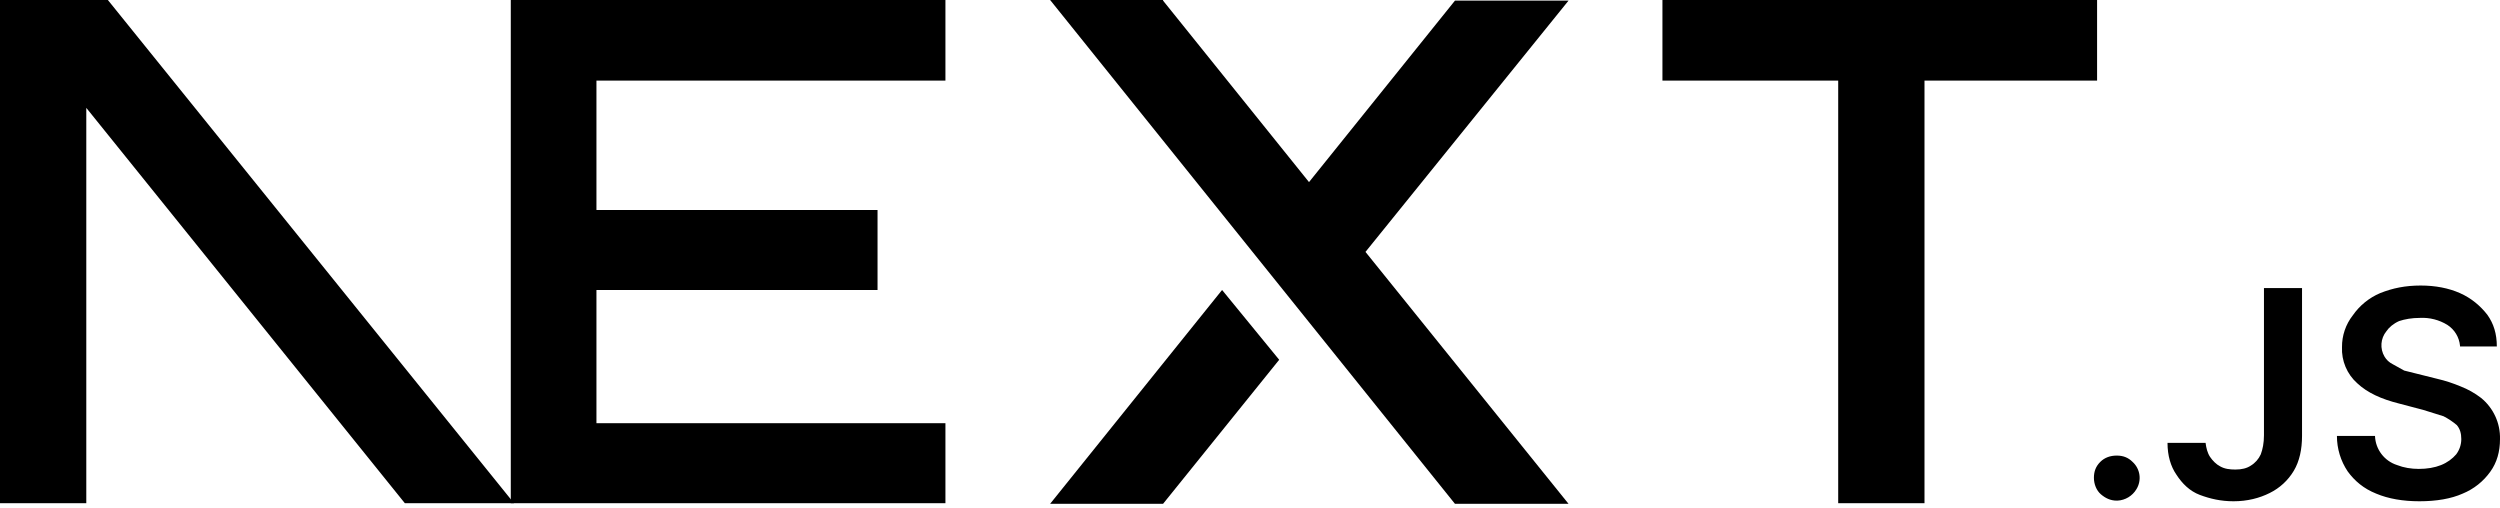
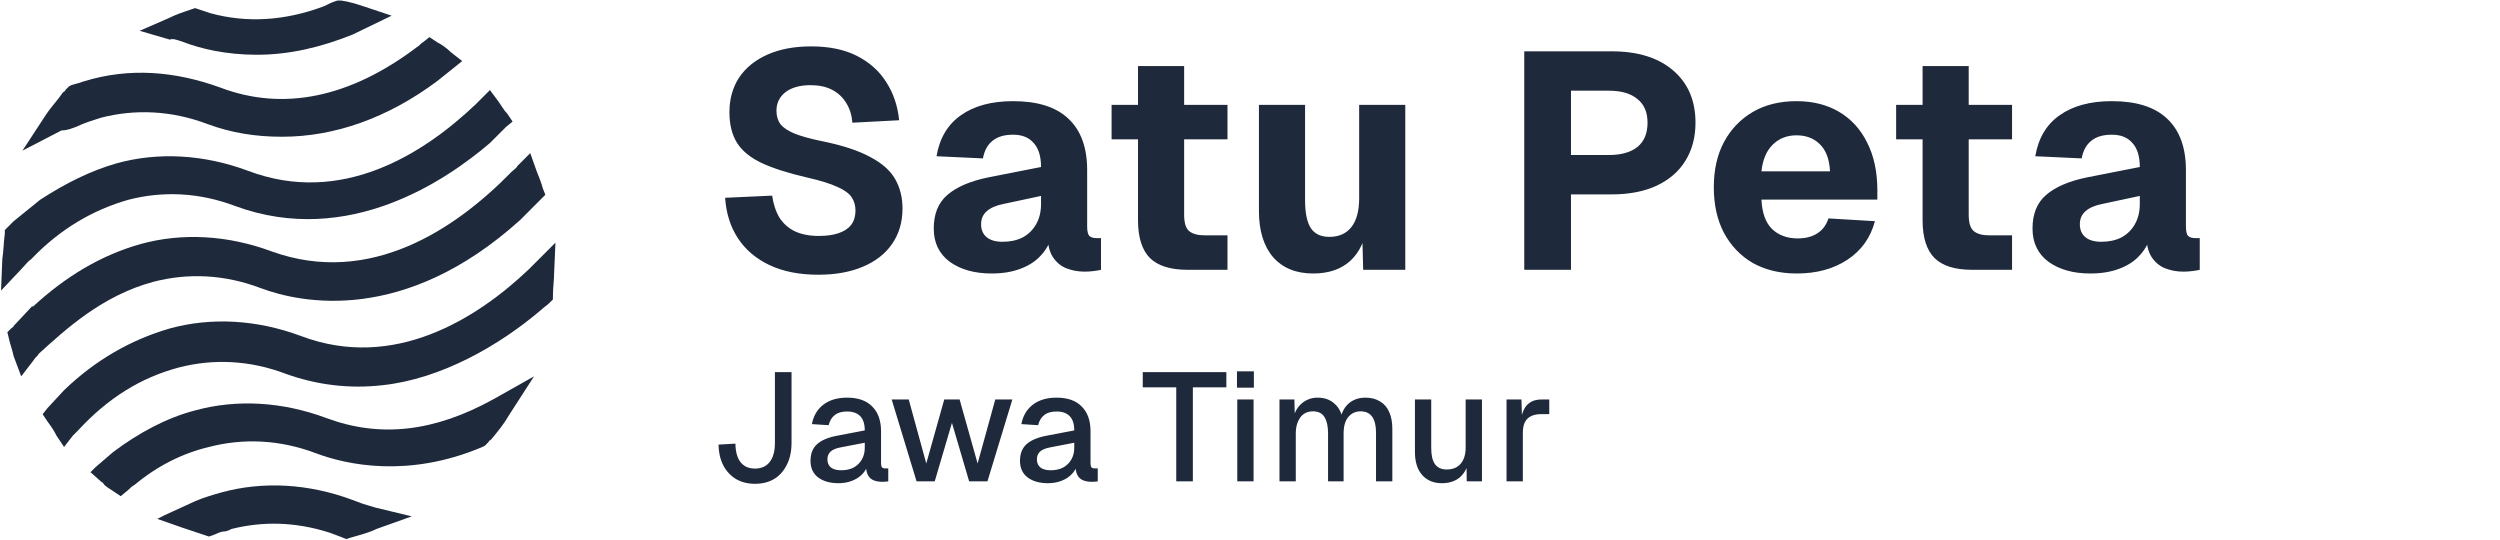
- <svg xmlns="http://www.w3.org/2000/svg" fill="none" viewBox="0 0 394 80">
-   <path fill="#000" d="M262 0h68.5v12.7h-27.2v66.6h-13.6V12.7H262V0ZM149 0v12.7H94v20.4h44.3v12.6H94v21h55v12.6H80.5V0h68.7zm34.3 0h-17.8l63.8 79.4h17.9l-32-39.7 32-39.6h-17.9l-23 28.6-23-28.6zm18.3 56.7-9-11-27.1 33.7h17.8l18.3-22.7z" />
-   <path fill="#000" d="M81 79.3 17 0H0v79.3h13.6V17l50.2 62.3H81Zm252.6-.4c-1 0-1.8-.4-2.5-1s-1.1-1.6-1.1-2.6.3-1.8 1-2.5 1.6-1 2.6-1 1.8.3 2.5 1a3.4 3.4 0 0 1 .6 4.3 3.7 3.7 0 0 1-3 1.8zm23.2-33.5h6v23.3c0 2.1-.4 4-1.3 5.5a9.1 9.1 0 0 1-3.8 3.5c-1.6.8-3.5 1.3-5.7 1.3-2 0-3.7-.4-5.3-1s-2.8-1.8-3.7-3.2c-.9-1.3-1.4-3-1.4-5h6c.1.8.3 1.6.7 2.2s1 1.2 1.6 1.5c.7.4 1.5.5 2.4.5 1 0 1.8-.2 2.4-.6a4 4 0 0 0 1.6-1.8c.3-.8.5-1.8.5-3V45.5zm30.9 9.1a4.4 4.4 0 0 0-2-3.3 7.5 7.5 0 0 0-4.3-1.1c-1.3 0-2.4.2-3.3.5-.9.4-1.6 1-2 1.6a3.5 3.5 0 0 0-.3 4c.3.5.7.9 1.3 1.2l1.8 1 2 .5 3.2.8c1.3.3 2.5.7 3.7 1.2a13 13 0 0 1 3.2 1.8 8.1 8.1 0 0 1 3 6.5c0 2-.5 3.7-1.5 5.1a10 10 0 0 1-4.4 3.5c-1.8.8-4.1 1.2-6.8 1.2-2.6 0-4.9-.4-6.8-1.2-2-.8-3.4-2-4.5-3.5a10 10 0 0 1-1.7-5.6h6a5 5 0 0 0 3.5 4.6c1 .4 2.2.6 3.4.6 1.3 0 2.5-.2 3.5-.6 1-.4 1.8-1 2.4-1.7a4 4 0 0 0 .8-2.4c0-.9-.2-1.6-.7-2.2a11 11 0 0 0-2.1-1.4l-3.2-1-3.8-1c-2.8-.7-5-1.7-6.6-3.2a7.2 7.2 0 0 1-2.4-5.7 8 8 0 0 1 1.7-5 10 10 0 0 1 4.3-3.5c2-.8 4-1.2 6.4-1.2 2.3 0 4.4.4 6.2 1.2 1.8.8 3.2 2 4.3 3.4 1 1.4 1.5 3 1.5 5h-5.8z" />
+ <svg xmlns="http://www.w3.org/2000/svg" width="1200px" height="259px" viewBox="0 0 1199 259" version="1.1">
+   <g id="surface1">
+     <path style=" stroke:none;fill-rule:nonzero;fill:rgb(11.765%,16.078%,23.137%);fill-opacity:1;" d="M 156.047 200.629 C 134.871 192.754 113.098 191.551 93.141 197 C 79.227 200.629 65.926 207.891 53.828 216.969 L 45.367 224.234 L 42.945 226.656 L 48.387 231.5 C 48.996 231.5 48.996 232.105 49.594 232.715 C 50.809 233.918 52.016 234.527 53.828 235.742 L 57.457 238.164 L 61.094 235.137 C 61.691 234.527 62.906 233.32 64.113 232.715 C 75.004 223.637 87.09 217.578 99.797 214.547 C 116.125 210.312 133.664 210.922 151.203 217.578 C 165.719 223.027 195.355 229.684 231.039 214.547 L 232.246 213.949 L 234.059 212.129 C 234.059 211.527 234.664 211.527 235.266 210.922 C 238.293 207.285 241.312 203.656 243.734 199.422 L 255.832 180.648 L 236.48 191.551 C 208.051 207.285 182.043 210.312 156.047 200.629 Z M 156.047 200.629 " />
+     <path style=" stroke:none;fill-rule:nonzero;fill:rgb(11.765%,16.078%,23.137%);fill-opacity:1;" d="M 73.18 135.25 C 89.512 131.016 107.051 131.621 124.586 138.277 C 143.938 145.543 193.531 155.836 249.176 105.594 L 258.254 96.508 L 261.273 93.488 L 260.066 90.457 C 259.457 88.035 258.254 85.008 257.035 81.98 L 254.016 73.508 L 247.969 79.559 C 247.359 80.773 246.156 81.379 244.941 82.586 C 218.336 109.828 177.211 137.672 130.027 120.723 C 108.863 112.859 87.09 111.645 67.133 117.094 C 47.781 122.543 30.852 132.828 15.125 147.355 L 15.125 146.758 L 6.047 156.445 C 6.047 157.043 5.449 157.043 4.844 157.648 L 3.027 159.465 L 3.629 161.887 C 4.234 164.914 5.441 167.945 6.047 170.973 L 9.676 180.648 L 15.723 172.785 C 16.332 171.57 17.539 170.973 18.145 169.758 C 30.852 158.258 48.387 141.906 73.18 135.25 Z M 73.18 135.25 " />
+     <path style=" stroke:none;fill-rule:nonzero;fill:rgb(11.765%,16.078%,23.137%);fill-opacity:1;" d="M 173.574 241.793 L 172.359 245.43 L 173.574 241.793 C 171.762 241.191 170.543 240.586 168.73 239.977 C 147.566 232.105 125.793 230.898 105.836 236.352 C 101.598 237.555 97.363 238.773 93.141 240.586 L 78.621 247.242 L 74.992 249.055 L 87.09 253.301 C 90.719 254.508 94.344 255.723 97.973 256.93 L 99.785 257.535 L 101.598 256.93 C 103.414 256.32 105.227 255.113 107.051 255.113 C 108.254 255.113 109.461 254.508 110.676 253.898 C 125.188 250.27 140.91 250.27 157.848 255.723 C 159.664 256.32 160.867 256.93 162.684 257.535 L 165.711 258.742 L 167.523 258.145 C 171.762 256.93 176.594 255.723 180.23 253.898 L 197.16 247.852 L 179.621 243.613 C 177.809 243.008 175.387 242.398 173.574 241.793 Z M 173.574 241.793 " />
+     <path style=" stroke:none;fill-rule:nonzero;fill:rgb(11.765%,16.078%,23.137%);fill-opacity:1;" d="M 266.113 116.484 L 257.035 125.562 C 255.832 126.77 254.617 127.984 253.41 129.191 C 228.609 152.809 188.699 178.227 143.938 161.277 C 122.773 153.406 101 152.199 81.043 157.648 C 62.297 163.09 45.359 172.777 30.242 187.305 L 22.379 195.785 L 19.961 198.812 L 22.379 202.441 C 24.195 204.863 25.398 206.676 26.613 209.098 L 30.242 214.547 L 34.477 209.098 C 35.074 208.5 36.289 207.285 36.891 206.676 C 51.406 190.941 67.133 181.258 85.277 176.414 C 101.609 172.168 119.148 172.777 136.684 179.434 C 151.801 184.883 167.523 186.707 183.25 184.883 C 211.07 181.855 238.891 166.121 259.457 148.562 C 260.664 147.355 261.879 146.75 263.086 145.543 L 264.898 143.719 L 264.898 141.906 C 264.898 138.277 265.508 134.035 265.508 130.406 Z M 266.113 116.484 " />
+     <path style=" stroke:none;fill-rule:nonzero;fill:rgb(11.765%,16.078%,23.137%);fill-opacity:1;" d="M 14.52 124.348 C 28.43 109.82 44.152 100.742 61.082 95.898 C 77.414 91.664 94.953 92.262 112.492 98.93 C 166.926 118.898 214.098 86.215 234.656 68.656 L 242.52 60.793 L 245.547 58.363 L 243.125 54.734 C 241.312 52.922 240.105 50.5 238.285 48.078 L 234.656 43.234 L 230.422 47.473 C 229.824 48.078 228.609 49.285 228.008 49.895 C 202.609 74.105 163.289 98.93 118.539 81.98 C 97.375 74.105 75.602 72.891 55.641 78.344 C 42.938 81.98 30.84 88.027 18.754 95.898 L 6.047 106.191 C 4.844 107.398 4.234 108.008 3.02 109.211 L 1.812 110.43 L 1.812 112.242 C 1.207 116.477 1.207 120.723 0.609 124.348 L 0 139.484 L 10.285 128.582 C 11.488 127.379 12.703 125.562 14.52 124.348 Z M 14.52 124.348 " />
+     <path style=" stroke:none;fill-rule:nonzero;fill:rgb(11.765%,16.078%,23.137%);fill-opacity:1;" d="M 36.289 60.793 L 34.477 57.156 L 36.289 60.793 C 39.918 58.969 44.152 57.766 47.781 56.551 C 64.113 52.312 81.648 52.922 99.188 59.578 C 110.688 63.812 122.176 65.637 134.871 65.637 C 160.27 65.637 185.68 56.551 209.266 39 L 218.336 31.738 L 221.363 29.316 L 215.914 25.07 C 214.098 23.258 211.68 21.445 209.266 20.227 L 205.629 17.809 L 202.609 20.227 C 201.402 20.836 200.797 22.051 199.582 22.648 C 167.535 46.863 135.477 53.531 105.234 42.02 C 83.465 34.156 61.691 32.336 39.918 39 C 38.105 39.598 36.289 40.207 33.871 40.816 L 32.664 41.422 L 30.852 43.234 C 30.852 43.844 30.242 43.844 29.633 44.441 C 27.223 48.078 24.195 51.109 21.773 54.734 L 10.285 72.293 L 29.035 62.605 C 32.055 62.605 34.477 61.391 36.289 60.793 Z M 36.289 60.793 " />
+     <path style=" stroke:none;fill-rule:nonzero;fill:rgb(11.765%,16.078%,23.137%);fill-opacity:1;" d="M 85.875 19.629 L 87.688 20.238 C 95.551 23.258 107.648 26.285 122.773 26.285 C 138.496 26.285 153.613 22.66 168.73 16.602 L 187.484 7.523 L 174.781 3.289 C 171.152 2.07 167.523 0.867 163.289 0.258 L 161.477 0.258 L 159.664 0.867 C 157.848 1.465 156.035 2.68 154.223 3.289 C 136.078 9.945 117.93 11.148 100.395 6.309 C 98.578 5.711 96.766 5.102 94.953 4.492 L 93.141 3.887 L 91.324 4.492 C 87.688 5.711 84.062 6.914 80.434 8.73 L 66.523 14.785 L 81.043 19.023 C 82.246 18.414 84.062 19.023 85.875 19.629 Z M 85.875 19.629 " />
+     <path style=" stroke:none;fill-rule:nonzero;fill:rgb(11.765%,16.078%,23.137%);fill-opacity:1;" d="M 392.273 131.867 C 383.223 131.867 375.445 130.34 368.957 127.285 C 362.461 124.227 357.395 119.945 353.758 114.438 C 350.121 108.922 348.055 102.426 347.559 94.938 L 370.137 93.898 C 370.723 98.039 371.91 101.582 373.68 104.539 C 375.547 107.391 378.008 109.559 381.055 111.035 C 384.203 112.512 388.039 113.25 392.57 113.25 C 396.301 113.25 399.453 112.812 402.012 111.922 C 404.668 111.035 406.688 109.707 408.062 107.934 C 409.438 106.062 410.129 103.801 410.129 101.145 C 410.129 98.676 409.539 96.562 408.359 94.785 C 407.172 92.918 404.91 91.242 401.562 89.766 C 398.227 88.195 393.309 86.664 386.812 85.184 C 377.855 83.121 370.629 80.809 365.125 78.25 C 359.711 75.688 355.777 72.488 353.316 68.648 C 350.859 64.711 349.625 59.785 349.625 53.875 C 349.625 47.574 351.148 42.059 354.195 37.336 C 357.348 32.605 361.871 28.914 367.777 26.258 C 373.68 23.594 380.707 22.266 388.879 22.266 C 397.535 22.266 404.863 23.789 410.867 26.848 C 416.867 29.895 421.543 34.082 424.891 39.402 C 428.328 44.715 430.395 50.816 431.086 57.719 L 408.652 58.895 C 408.359 55.25 407.371 52.098 405.695 49.445 C 404.031 46.688 401.77 44.574 398.91 43.098 C 396.059 41.617 392.617 40.879 388.578 40.879 C 383.465 40.879 379.438 42.012 376.48 44.273 C 373.633 46.535 372.199 49.492 372.199 53.137 C 372.199 55.699 372.848 57.867 374.117 59.633 C 375.5 61.309 377.715 62.785 380.766 64.066 C 383.906 65.348 388.336 66.582 394.039 67.758 C 403.781 69.73 411.457 72.238 417.062 75.293 C 422.766 78.25 426.805 81.793 429.16 85.926 C 431.527 90.066 432.703 94.785 432.703 100.105 C 432.703 106.605 431.031 112.27 427.695 117.094 C 424.441 121.816 419.766 125.461 413.672 128.023 C 407.668 130.586 400.535 131.867 392.273 131.867 Z M 475.445 131.277 C 467.273 131.277 460.582 129.398 455.375 125.656 C 450.25 121.816 447.699 116.504 447.699 109.707 C 447.699 102.715 449.859 97.348 454.188 93.609 C 458.617 89.766 465.117 86.961 473.668 85.184 L 499.199 80.164 C 499.199 75.043 498.023 71.207 495.656 68.648 C 493.395 65.984 490.105 64.656 485.777 64.656 C 481.539 64.656 478.242 65.645 475.887 67.609 C 473.52 69.48 471.996 72.293 471.312 76.031 L 449.027 74.996 C 450.504 66.328 454.383 59.785 460.684 55.352 C 467.078 50.816 475.445 48.555 485.777 48.555 C 497.574 48.555 506.426 51.359 512.336 56.98 C 518.336 62.59 521.336 70.816 521.336 81.641 L 521.336 108.672 C 521.336 110.941 521.684 112.465 522.367 113.25 C 523.152 113.941 524.293 114.289 525.758 114.289 L 527.977 114.289 L 527.977 129.5 C 527.281 129.695 526.152 129.895 524.582 130.09 C 523.105 130.285 521.629 130.387 520.16 130.387 C 517.008 130.387 514.055 129.848 511.297 128.762 C 508.641 127.676 506.484 125.855 504.809 123.293 C 503.137 120.637 502.293 116.898 502.293 112.074 L 504.219 113.551 C 503.23 117.094 501.461 120.199 498.902 122.852 C 496.441 125.508 493.199 127.582 489.168 129.062 C 485.234 130.539 480.652 131.277 475.445 131.277 Z M 480.754 116.055 C 484.391 116.055 487.59 115.375 490.348 113.988 C 493.094 112.512 495.266 110.398 496.836 107.641 C 498.414 104.883 499.199 101.629 499.199 97.891 L 499.199 94.047 L 481.195 97.891 C 477.652 98.582 474.949 99.762 473.082 101.434 C 471.312 103.016 470.426 105.082 470.426 107.641 C 470.426 110.297 471.312 112.363 473.082 113.84 C 474.848 115.316 477.41 116.055 480.754 116.055 Z M 569.512 129.5 C 561.34 129.5 555.348 127.629 551.504 123.891 C 547.672 120.047 545.746 113.988 545.746 105.715 L 545.746 31.719 L 567.883 31.719 L 567.883 103.062 C 567.883 106.902 568.668 109.512 570.25 110.887 C 571.922 112.27 574.379 112.961 577.625 112.961 L 588.691 112.961 L 588.691 129.5 Z M 533.059 66.871 L 533.059 50.332 L 588.691 50.332 L 588.691 66.871 Z M 629.77 131.277 C 621.602 131.277 615.207 128.66 610.586 123.441 C 606.055 118.121 603.789 110.746 603.789 101.285 L 603.789 50.332 L 625.93 50.332 L 625.93 96.113 C 625.93 102.219 626.863 106.707 628.734 109.559 C 630.602 112.316 633.555 113.699 637.586 113.699 C 642.109 113.699 645.605 112.168 648.066 109.117 C 650.625 105.969 651.898 101.285 651.898 95.086 L 651.898 50.332 L 674.035 50.332 L 674.035 129.5 L 653.824 129.5 L 653.234 106.754 L 656.031 107.344 C 654.852 115.223 652.047 121.18 647.625 125.219 C 643.195 129.258 637.238 131.277 629.77 131.277 Z M 731.145 129.5 L 731.145 24.633 L 773.055 24.633 C 785.648 24.633 795.48 27.68 802.566 33.785 C 809.746 39.891 813.336 48.266 813.336 58.895 C 813.336 65.891 811.711 71.992 808.469 77.211 C 805.316 82.332 800.699 86.316 794.594 89.176 C 788.594 91.934 781.414 93.309 773.055 93.309 L 753.574 93.309 L 753.574 129.5 Z M 753.574 74.406 L 771.727 74.406 C 777.625 74.406 782.199 73.125 785.449 70.562 C 788.695 67.91 790.32 64.02 790.32 58.895 C 790.32 53.875 788.695 50.078 785.449 47.527 C 782.301 44.863 777.719 43.535 771.727 43.535 L 753.574 43.535 Z M 861.969 131.277 C 853.902 131.277 846.871 129.602 840.867 126.246 C 834.961 122.805 830.344 117.98 826.996 111.773 C 823.75 105.574 822.125 98.285 822.125 89.918 C 822.125 81.547 823.75 74.305 826.996 68.199 C 830.344 62 834.961 57.176 840.867 53.727 C 846.766 50.285 853.75 48.555 861.82 48.555 C 869.691 48.555 876.531 50.285 882.34 53.727 C 888.133 57.176 892.613 62.094 895.762 68.496 C 899.008 74.902 900.633 82.531 900.633 91.395 L 900.633 95.824 L 845 95.824 C 845.289 102.125 846.965 106.801 850.02 109.859 C 853.16 112.906 857.293 114.438 862.406 114.438 C 866.148 114.438 869.25 113.645 871.711 112.074 C 874.27 110.492 876.086 108.082 877.168 104.836 L 899.457 106.164 C 897.391 114.035 893.004 120.199 886.32 124.629 C 879.629 129.062 871.512 131.277 861.969 131.277 Z M 845 82.23 L 877.906 82.23 C 877.609 76.426 875.992 72.098 873.035 69.234 C 870.184 66.383 866.445 64.953 861.82 64.953 C 857.199 64.953 853.359 66.477 850.312 69.535 C 847.355 72.488 845.59 76.723 845 82.23 Z M 946.105 129.5 C 937.934 129.5 931.934 127.629 928.098 123.891 C 924.266 120.047 922.34 113.988 922.34 105.715 L 922.34 31.719 L 944.477 31.719 L 944.477 103.062 C 944.477 106.902 945.262 109.512 946.844 110.887 C 948.508 112.27 950.977 112.961 954.219 112.961 L 965.289 112.961 L 965.289 129.5 Z M 909.645 66.871 L 909.645 50.332 L 965.289 50.332 L 965.289 66.871 Z M 1002.84 131.277 C 994.672 131.277 987.984 129.398 982.777 125.656 C 977.656 121.816 975.105 116.504 975.105 109.707 C 975.105 102.715 977.262 97.348 981.59 93.609 C 986.023 89.766 992.512 86.961 1001.074 85.184 L 1026.605 80.164 C 1026.605 75.043 1025.418 71.207 1023.062 68.648 C 1020.789 65.984 1017.5 64.656 1013.172 64.656 C 1008.938 64.656 1005.645 65.645 1003.289 67.609 C 1000.926 69.48 999.391 72.293 998.707 76.031 L 976.43 74.996 C 977.906 66.328 981.789 59.785 988.09 55.352 C 994.473 50.816 1002.84 48.555 1013.172 48.555 C 1024.977 48.555 1033.832 51.359 1039.738 56.98 C 1045.73 62.59 1048.742 70.816 1048.742 81.641 L 1048.742 108.672 C 1048.742 110.941 1049.078 112.465 1049.77 113.25 C 1050.555 113.941 1051.688 114.289 1053.164 114.289 L 1055.379 114.289 L 1055.379 129.5 C 1054.688 129.695 1053.555 129.895 1051.984 130.09 C 1050.508 130.285 1049.031 130.387 1047.555 130.387 C 1044.402 130.387 1041.449 129.848 1038.703 128.762 C 1036.047 127.676 1033.879 125.855 1032.215 123.293 C 1030.531 120.637 1029.699 116.898 1029.699 112.074 L 1031.617 113.551 C 1030.633 117.094 1028.859 120.199 1026.305 122.852 C 1023.848 125.508 1020.594 127.582 1016.562 129.062 C 1012.629 130.539 1008.059 131.277 1002.84 131.277 Z M 1008.16 116.055 C 1011.789 116.055 1014.992 115.375 1017.75 113.988 C 1020.5 112.512 1022.66 110.398 1024.238 107.641 C 1025.809 104.883 1026.605 101.629 1026.605 97.891 L 1026.605 94.047 L 1008.598 97.891 C 1005.055 98.582 1002.344 99.762 1000.484 101.434 C 998.707 103.016 997.828 105.082 997.828 107.641 C 997.828 110.297 998.707 112.363 1000.484 113.84 C 1002.25 115.316 1004.805 116.055 1008.16 116.055 Z M 1008.16 116.055 " />
+     <path style=" stroke:none;fill-rule:nonzero;fill:rgb(11.765%,16.078%,23.137%);fill-opacity:1;" d="M 361.871 232.227 C 358.383 232.227 355.309 231.441 352.652 229.863 C 350.043 228.246 348.027 226.027 346.594 223.215 C 345.176 220.363 344.438 217.09 344.391 213.398 L 352.504 212.949 C 352.551 216.895 353.391 219.867 355.008 221.887 C 356.637 223.906 358.926 224.918 361.871 224.918 C 364.973 224.918 367.332 223.859 368.957 221.738 C 370.629 219.625 371.461 216.566 371.461 212.586 L 371.461 178.609 L 379.438 178.609 L 379.438 212.586 C 379.438 216.566 378.699 220.047 377.223 223 C 375.789 225.953 373.781 228.246 371.172 229.863 C 368.562 231.441 365.461 232.227 361.871 232.227 Z M 401.965 231.938 C 397.891 231.938 394.617 230.992 392.152 229.125 C 389.746 227.254 388.543 224.617 388.543 221.223 C 388.543 217.828 389.551 215.195 391.562 213.324 C 393.629 211.398 396.805 210.023 401.086 209.184 L 414.586 206.602 C 414.586 203.543 413.875 201.281 412.445 199.805 C 411.016 198.281 408.902 197.516 406.098 197.516 C 403.594 197.516 401.621 198.086 400.199 199.215 C 398.77 200.301 397.789 201.926 397.246 204.086 L 389.207 203.574 C 389.945 199.637 391.758 196.531 394.664 194.27 C 397.621 192.008 401.426 190.867 406.098 190.867 C 411.41 190.867 415.445 192.297 418.203 195.16 C 421.008 197.965 422.402 201.926 422.402 207.043 L 422.402 222.336 C 422.402 223.27 422.551 223.934 422.852 224.328 C 423.195 224.672 423.738 224.844 424.469 224.844 L 425.871 224.844 L 425.871 231.051 C 425.629 231.098 425.234 231.145 424.691 231.199 C 424.148 231.246 423.59 231.266 423 231.266 C 421.328 231.266 419.879 230.992 418.645 230.461 C 417.465 229.918 416.578 229.031 415.988 227.797 C 415.398 226.516 415.102 224.812 415.102 222.699 L 415.914 223.074 C 415.523 224.797 414.66 226.32 413.336 227.648 C 412.055 228.984 410.406 230.039 408.391 230.824 C 406.418 231.562 404.285 231.938 401.965 231.938 Z M 403.219 225.73 C 405.586 225.73 407.605 225.289 409.277 224.402 C 410.949 223.469 412.25 222.188 413.184 220.559 C 414.121 218.934 414.586 217.09 414.586 215.023 L 414.586 212.512 L 403.078 214.727 C 400.715 215.164 399.039 215.887 398.059 216.867 C 397.125 217.801 396.656 219.008 396.656 220.484 C 396.656 222.16 397.227 223.469 398.348 224.402 C 399.535 225.289 401.152 225.73 403.219 225.73 Z M 439.453 231.051 L 427.508 191.754 L 435.695 191.754 L 444.109 222.477 L 452.738 191.754 L 460.113 191.754 L 468.754 222.477 L 477.23 191.754 L 485.43 191.754 L 473.473 231.051 L 464.695 231.051 L 456.43 202.984 L 448.168 231.051 Z M 502.52 231.938 C 498.434 231.938 495.172 230.992 492.703 229.125 C 490.301 227.254 489.094 224.617 489.094 221.223 C 489.094 217.828 490.105 215.195 492.113 213.324 C 494.18 211.398 497.359 210.023 501.629 209.184 L 515.141 206.602 C 515.141 203.543 514.43 201.281 513 199.805 C 511.566 198.281 509.457 197.516 506.652 197.516 C 504.145 197.516 502.172 198.086 500.75 199.215 C 499.32 200.301 498.34 201.926 497.797 204.086 L 489.758 203.574 C 490.496 199.637 492.309 196.531 495.219 194.27 C 498.164 192.008 501.977 190.867 506.652 190.867 C 511.961 190.867 516 192.297 518.758 195.16 C 521.551 197.965 522.953 201.926 522.953 207.043 L 522.953 222.336 C 522.953 223.27 523.105 223.934 523.402 224.328 C 523.75 224.672 524.293 224.844 525.02 224.844 L 526.422 224.844 L 526.422 231.051 C 526.18 231.098 525.789 231.145 525.246 231.199 C 524.703 231.246 524.141 231.266 523.555 231.266 C 521.879 231.266 520.43 230.992 519.195 230.461 C 518.02 229.918 517.129 229.031 516.543 227.797 C 515.953 226.516 515.652 224.812 515.652 222.699 L 516.465 223.074 C 516.074 224.797 515.215 226.32 513.887 227.648 C 512.605 228.984 510.961 230.039 508.941 230.824 C 506.969 231.562 504.828 231.938 502.52 231.938 Z M 503.77 225.73 C 506.137 225.73 508.156 225.289 509.828 224.402 C 511.504 223.469 512.801 222.188 513.738 220.559 C 514.672 218.934 515.141 217.09 515.141 215.023 L 515.141 212.512 L 503.633 214.727 C 501.266 215.164 499.594 215.887 498.609 216.867 C 497.676 217.801 497.207 219.008 497.207 220.484 C 497.207 222.16 497.77 223.469 498.902 224.402 C 500.09 225.289 501.707 225.73 503.77 225.73 Z M 564.098 231.051 L 564.098 185.922 L 548.02 185.922 L 548.02 178.609 L 588.152 178.609 L 588.152 185.922 L 572.07 185.922 L 572.07 231.051 Z M 593.395 231.051 L 593.395 191.754 L 601.211 191.754 L 601.211 231.051 Z M 593.246 186.07 L 593.246 178.246 L 601.359 178.246 L 601.359 186.07 Z M 613.652 231.051 L 613.652 191.754 L 620.816 191.754 L 621.039 201.508 L 620.152 201.207 C 620.59 199.047 621.355 197.195 622.441 195.672 C 623.574 194.148 624.945 192.961 626.574 192.129 C 628.191 191.289 629.965 190.867 631.883 190.867 C 635.23 190.867 637.961 191.832 640.074 193.758 C 642.184 195.625 643.512 198.207 644.055 201.508 L 642.801 201.508 C 643.242 199.188 643.98 197.27 645.02 195.746 C 646.102 194.168 647.477 192.961 649.148 192.129 C 650.824 191.289 652.711 190.867 654.832 190.867 C 657.582 190.867 659.918 191.465 661.836 192.645 C 663.809 193.773 665.285 195.449 666.266 197.664 C 667.297 199.879 667.82 202.59 667.82 205.789 L 667.82 231.051 L 659.992 231.051 L 659.992 207.703 C 659.992 204.312 659.379 201.75 658.152 200.031 C 656.918 198.309 655.047 197.441 652.543 197.441 C 650.918 197.441 649.496 197.859 648.262 198.703 C 647.035 199.535 646.074 200.738 645.383 202.32 C 644.746 203.891 644.43 205.789 644.43 208.004 L 644.43 231.051 L 636.969 231.051 L 636.969 208.004 C 636.969 204.656 636.406 202.066 635.277 200.254 C 634.191 198.383 632.324 197.441 629.668 197.441 C 627.996 197.441 626.547 197.859 625.312 198.703 C 624.133 199.535 623.199 200.77 622.516 202.395 C 621.824 203.965 621.477 205.836 621.477 208.004 L 621.477 231.051 Z M 691.582 231.938 C 687.648 231.938 684.496 230.629 682.141 228.02 C 679.82 225.355 678.672 221.691 678.672 217.016 L 678.672 191.754 L 686.488 191.754 L 686.488 215.023 C 686.488 218.57 687.105 221.176 688.328 222.852 C 689.562 224.523 691.434 225.355 693.938 225.355 C 696.801 225.355 699.004 224.449 700.586 222.625 C 702.203 220.758 703.016 218.148 703.016 214.801 L 703.016 191.754 L 710.84 191.754 L 710.84 231.051 L 703.531 231.051 L 703.391 220.785 L 704.492 221.223 C 703.801 224.672 702.352 227.328 700.137 229.199 C 697.93 231.023 695.07 231.938 691.582 231.938 Z M 722.637 231.051 L 722.637 191.754 L 729.801 191.754 L 730.09 202.172 L 729.426 201.945 C 729.969 198.402 731.051 195.824 732.68 194.195 C 734.344 192.57 736.586 191.754 739.391 191.754 L 743.148 191.754 L 743.148 198.777 L 739.391 198.777 C 737.418 198.777 735.773 199.094 734.445 199.73 C 733.117 200.375 732.109 201.355 731.418 202.684 C 730.781 204.02 730.465 205.742 730.465 207.855 L 730.465 231.051 Z M 722.637 231.051 " />
+   </g>
</svg>
